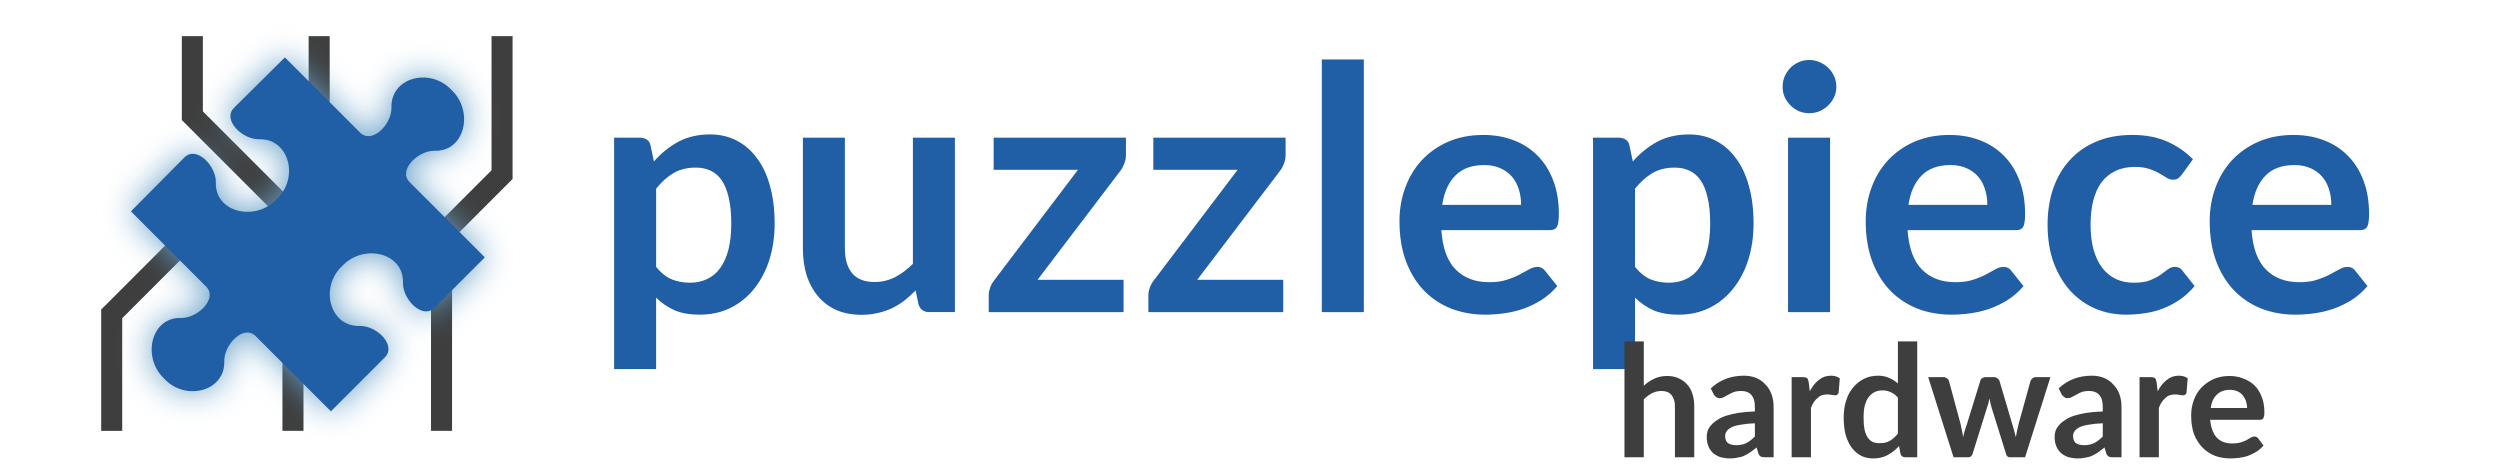
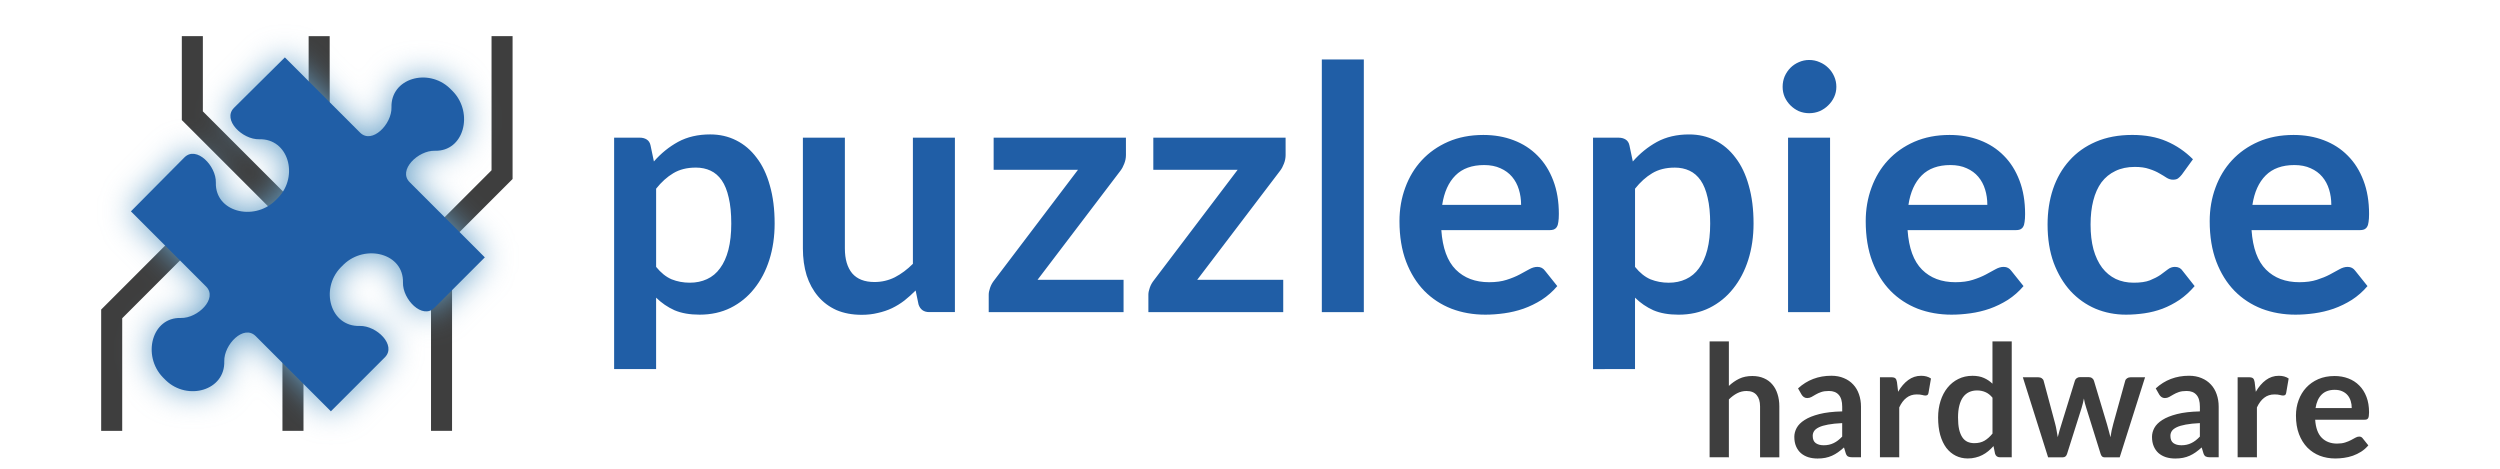
<svg xmlns="http://www.w3.org/2000/svg" width="512" height="96" viewBox="0 0 135.467 25.4" version="1.1" id="svg1">
  <defs id="defs1">
    <filter style="color-interpolation-filters:sRGB" id="filter1" x="-0.112" y="-0.112" width="1.224" height="1.224">
      <feGaussianBlur stdDeviation="0.893" id="feGaussianBlur1" />
    </filter>
  </defs>
  <g id="layer1" transform="translate(-19.62775,-135.8694)">
    <path d="m 52.905,155.869 v -12.54 h 1.391 q 0.221,0 0.378,0.101 0.157,0.101 0.203,0.313 l 0.184,0.875 q 0.571,-0.654 1.308,-1.06 0.746,-0.405 1.741,-0.405 0.774,0 1.41,0.322 0.645,0.322 1.106,0.94 0.47,0.608 0.719,1.511 0.258,0.894 0.258,2.055 0,1.06 -0.286,1.963 -0.286,0.903 -0.82,1.566 -0.525,0.663 -1.281,1.041 -0.746,0.369 -1.677,0.369 -0.802,0 -1.364,-0.24 -0.553,-0.249 -0.995,-0.682 v 3.87 z m 4.423,-10.918 q -0.709,0 -1.216,0.304 -0.498,0.295 -0.931,0.838 v 4.238 q 0.387,0.479 0.838,0.673 0.461,0.184 0.986,0.184 0.516,0 0.931,-0.193 0.424,-0.193 0.709,-0.59 0.295,-0.396 0.451,-0.995 0.157,-0.608 0.157,-1.428 0,-0.829 -0.138,-1.401 -0.129,-0.58 -0.378,-0.94 -0.249,-0.359 -0.608,-0.525 -0.35,-0.166 -0.802,-0.166 z m 8.081,-1.622 v 6.007 q 0,0.866 0.396,1.345 0.405,0.47 1.207,0.47 0.59,0 1.106,-0.258 0.516,-0.267 0.977,-0.728 v -6.837 h 2.276 v 9.453 h -1.391 q -0.442,0 -0.58,-0.415 l -0.157,-0.756 q -0.295,0.295 -0.608,0.544 -0.313,0.24 -0.673,0.415 -0.35,0.166 -0.765,0.258 -0.405,0.101 -0.875,0.101 -0.774,0 -1.373,-0.258 -0.59,-0.267 -0.995,-0.746 -0.405,-0.479 -0.617,-1.133 -0.203,-0.663 -0.203,-1.456 v -6.007 z m 15.23,0.94 q 0,0.24 -0.092,0.47 -0.083,0.221 -0.203,0.378 l -4.496,5.915 h 4.662 v 1.751 h -7.307 v -0.949 q 0,-0.157 0.074,-0.369 0.074,-0.221 0.23,-0.415 l 4.533,-5.98 h -4.57 v -1.741 h 7.168 z m 8.652,0 q 0,0.24 -0.092,0.47 -0.083,0.221 -0.203,0.378 l -4.496,5.915 h 4.662 v 1.751 h -7.307 v -0.949 q 0,-0.157 0.074,-0.369 0.074,-0.221 0.23,-0.415 l 4.533,-5.98 h -4.57 v -1.741 h 7.168 z m 4.238,-5.178 v 13.692 h -2.276 v -13.692 z m 6.477,4.091 q 0.894,0 1.64,0.286 0.756,0.286 1.299,0.838 0.544,0.544 0.848,1.345 0.304,0.792 0.304,1.815 0,0.258 -0.028,0.433 -0.018,0.166 -0.083,0.267 -0.055,0.092 -0.157,0.138 -0.101,0.037 -0.258,0.037 h -5.842 q 0.101,1.456 0.783,2.138 0.682,0.682 1.806,0.682 0.553,0 0.949,-0.129 0.405,-0.129 0.7,-0.286 0.304,-0.157 0.525,-0.286 0.23,-0.129 0.442,-0.129 0.138,0 0.24,0.055 0.101,0.055 0.175,0.157 l 0.663,0.829 q -0.378,0.442 -0.848,0.746 -0.47,0.295 -0.986,0.479 -0.507,0.175 -1.041,0.249 -0.525,0.074 -1.023,0.074 -0.986,0 -1.834,-0.322 -0.848,-0.332 -1.474,-0.967 -0.627,-0.645 -0.986,-1.585 -0.359,-0.949 -0.359,-2.193 0,-0.967 0.313,-1.815 0.313,-0.857 0.894,-1.483 0.59,-0.636 1.428,-1.004 0.848,-0.369 1.907,-0.369 z m 0.046,1.631 q -0.995,0 -1.557,0.562 -0.562,0.562 -0.719,1.594 h 4.275 q 0,-0.442 -0.12,-0.829 -0.12,-0.396 -0.369,-0.691 -0.249,-0.295 -0.627,-0.461 -0.378,-0.175 -0.885,-0.175 z m 5.897,11.057 v -12.54 h 1.391 q 0.221,0 0.378,0.101 0.157,0.101 0.203,0.313 l 0.184,0.875 q 0.571,-0.654 1.308,-1.06 0.746,-0.405 1.741,-0.405 0.774,0 1.41,0.322 0.645,0.322 1.106,0.94 0.47,0.608 0.719,1.511 0.258,0.894 0.258,2.055 0,1.06 -0.286,1.963 -0.286,0.903 -0.82,1.566 -0.525,0.663 -1.281,1.041 -0.746,0.369 -1.677,0.369 -0.802,0 -1.364,-0.24 -0.553,-0.249 -0.995,-0.682 v 3.87 z m 4.423,-10.918 q -0.709,0 -1.216,0.304 -0.498,0.295 -0.931,0.838 v 4.238 q 0.387,0.479 0.838,0.673 0.461,0.184 0.986,0.184 0.516,0 0.931,-0.193 0.424,-0.193 0.709,-0.59 0.295,-0.396 0.451,-0.995 0.157,-0.608 0.157,-1.428 0,-0.829 -0.138,-1.401 -0.129,-0.58 -0.378,-0.94 -0.249,-0.359 -0.608,-0.525 -0.35,-0.166 -0.802,-0.166 z m 8.421,-1.622 v 9.453 h -2.276 v -9.453 z m 0.341,-2.755 q 0,0.295 -0.12,0.553 -0.12,0.258 -0.322,0.451 -0.193,0.193 -0.461,0.313 -0.267,0.111 -0.571,0.111 -0.295,0 -0.562,-0.111 -0.258,-0.12 -0.451,-0.313 -0.194,-0.193 -0.313,-0.451 -0.111,-0.258 -0.111,-0.553 0,-0.304 0.111,-0.571 0.12,-0.267 0.313,-0.461 0.193,-0.193 0.451,-0.304 0.267,-0.12 0.562,-0.12 0.304,0 0.571,0.12 0.267,0.111 0.461,0.304 0.203,0.193 0.322,0.461 0.12,0.267 0.12,0.571 z m 6.136,2.607 q 0.894,0 1.64,0.286 0.756,0.286 1.299,0.838 0.544,0.544 0.848,1.345 0.304,0.792 0.304,1.815 0,0.258 -0.028,0.433 -0.018,0.166 -0.083,0.267 -0.055,0.092 -0.157,0.138 -0.101,0.037 -0.258,0.037 h -5.842 q 0.101,1.456 0.783,2.138 0.682,0.682 1.806,0.682 0.553,0 0.949,-0.129 0.405,-0.129 0.7,-0.286 0.304,-0.157 0.525,-0.286 0.23,-0.129 0.442,-0.129 0.138,0 0.24,0.055 0.101,0.055 0.175,0.157 l 0.663,0.829 q -0.378,0.442 -0.848,0.746 -0.47,0.295 -0.986,0.479 -0.507,0.175 -1.041,0.249 -0.525,0.074 -1.023,0.074 -0.986,0 -1.834,-0.322 -0.848,-0.332 -1.474,-0.967 -0.627,-0.645 -0.986,-1.585 -0.359,-0.949 -0.359,-2.193 0,-0.967 0.313,-1.815 0.313,-0.857 0.894,-1.483 0.59,-0.636 1.428,-1.004 0.848,-0.369 1.907,-0.369 z m 0.046,1.631 q -0.995,0 -1.557,0.562 -0.562,0.562 -0.719,1.594 h 4.275 q 0,-0.442 -0.12,-0.829 -0.12,-0.396 -0.369,-0.691 -0.249,-0.295 -0.627,-0.461 -0.378,-0.175 -0.885,-0.175 z m 12.54,0.516 q -0.101,0.129 -0.203,0.203 -0.092,0.074 -0.276,0.074 -0.175,0 -0.341,-0.101 -0.166,-0.111 -0.396,-0.24 -0.23,-0.138 -0.553,-0.24 -0.313,-0.111 -0.783,-0.111 -0.599,0 -1.05,0.221 -0.451,0.212 -0.756,0.617 -0.295,0.405 -0.442,0.986 -0.147,0.571 -0.147,1.299 0,0.756 0.157,1.345 0.166,0.59 0.47,0.995 0.304,0.396 0.737,0.608 0.433,0.203 0.977,0.203 0.544,0 0.875,-0.129 0.341,-0.138 0.571,-0.295 0.23,-0.166 0.396,-0.295 0.175,-0.138 0.387,-0.138 0.276,0 0.415,0.212 l 0.654,0.829 q -0.378,0.442 -0.82,0.746 -0.442,0.295 -0.921,0.479 -0.47,0.175 -0.977,0.249 -0.507,0.074 -1.004,0.074 -0.875,0 -1.649,-0.322 -0.774,-0.332 -1.354,-0.958 -0.571,-0.627 -0.912,-1.529 -0.332,-0.912 -0.332,-2.073 0,-1.041 0.295,-1.926 0.304,-0.894 0.885,-1.539 0.58,-0.654 1.437,-1.023 0.857,-0.369 1.972,-0.369 1.06,0 1.852,0.341 0.802,0.341 1.437,0.977 z m 6.053,-2.147 q 0.894,0 1.64,0.286 0.756,0.286 1.299,0.838 0.544,0.544 0.848,1.345 0.304,0.792 0.304,1.815 0,0.258 -0.028,0.433 -0.018,0.166 -0.083,0.267 -0.055,0.092 -0.157,0.138 -0.101,0.037 -0.258,0.037 h -5.842 q 0.101,1.456 0.783,2.138 0.682,0.682 1.806,0.682 0.553,0 0.949,-0.129 0.405,-0.129 0.7,-0.286 0.304,-0.157 0.525,-0.286 0.23,-0.129 0.442,-0.129 0.138,0 0.24,0.055 0.101,0.055 0.175,0.157 l 0.663,0.829 q -0.378,0.442 -0.848,0.746 -0.47,0.295 -0.986,0.479 -0.507,0.175 -1.041,0.249 -0.525,0.074 -1.023,0.074 -0.986,0 -1.834,-0.322 -0.848,-0.332 -1.474,-0.967 -0.627,-0.645 -0.986,-1.585 -0.359,-0.949 -0.359,-2.193 0,-0.967 0.313,-1.815 0.313,-0.857 0.894,-1.483 0.59,-0.636 1.428,-1.004 0.848,-0.369 1.907,-0.369 z m 0.046,1.631 q -0.995,0 -1.557,0.562 -0.562,0.562 -0.719,1.594 h 4.275 q 0,-0.442 -0.12,-0.829 -0.12,-0.396 -0.369,-0.691 -0.249,-0.295 -0.627,-0.461 -0.378,-0.175 -0.885,-0.175 z" id="text1" style="font-weight:bold;font-size:22.289px;line-height:26.97px;font-family:Lato;-inkscape-font-specification:'Lato Bold';fill:#205ea6;stroke-width:2.35;stroke-linecap:round;stroke-linejoin:round;paint-order:markers stroke fill" aria-label="puzzlepiece" />
-     <text xml:space="preserve" style="font-style:normal;font-variant:normal;font-weight:bold;font-stretch:normal;font-size:8.453px;line-height:5.558px;font-family:Lato;-inkscape-font-specification:'Lato Bold';text-align:center;writing-mode:lr-tb;direction:ltr;text-anchor:middle;fill:#3e3e3e;fill-opacity:1;stroke-width:1.093;paint-order:stroke markers fill" x="130" y="160.648" id="text2">
-       <tspan id="tspan2" style="font-style:normal;font-variant:normal;font-weight:bold;font-stretch:normal;font-family:Lato;-inkscape-font-specification:'Lato Bold';fill:#3e3e3e;fill-opacity:1;stroke-width:1.093" x="130" y="160.648">hardware</tspan>
-     </text>
+     <path d="m 112.266,160.648 v -6.28 h 1.044 v 2.413 q 0.254,-0.241 0.558,-0.389 0.304,-0.148 0.714,-0.148 0.355,0 0.63,0.123 0.275,0.118 0.456,0.338 0.186,0.216 0.279,0.52 0.097,0.3 0.097,0.664 v 2.76 h -1.044 v -2.76 q 0,-0.397 -0.186,-0.613 -0.182,-0.22 -0.549,-0.22 -0.27,0 -0.507,0.123 -0.237,0.123 -0.448,0.334 v 3.136 z m 8.203,0 h -0.469 q -0.148,0 -0.232,-0.042 -0.085,-0.046 -0.127,-0.182 l -0.093,-0.309 q -0.165,0.148 -0.325,0.262 -0.156,0.11 -0.325,0.186 -0.169,0.076 -0.359,0.114 -0.19,0.038 -0.423,0.038 -0.275,0 -0.507,-0.072 -0.232,-0.076 -0.402,-0.224 -0.165,-0.148 -0.258,-0.368 -0.093,-0.22 -0.093,-0.511 0,-0.245 0.127,-0.482 0.131,-0.241 0.431,-0.431 0.3,-0.194 0.799,-0.321 0.499,-0.127 1.238,-0.144 v -0.254 q 0,-0.435 -0.186,-0.642 -0.182,-0.211 -0.533,-0.211 -0.254,0 -0.423,0.059 -0.169,0.059 -0.296,0.135 -0.123,0.072 -0.228,0.131 -0.106,0.059 -0.232,0.059 -0.106,0 -0.182,-0.055 -0.076,-0.055 -0.123,-0.135 l -0.19,-0.334 q 0.748,-0.685 1.805,-0.685 0.38,0 0.676,0.127 0.3,0.123 0.507,0.347 0.207,0.22 0.313,0.528 0.11,0.309 0.11,0.676 z m -2.029,-0.651 q 0.161,0 0.296,-0.03 0.135,-0.03 0.254,-0.089 0.123,-0.059 0.232,-0.144 0.114,-0.089 0.228,-0.207 v -0.731 q -0.456,0.021 -0.765,0.08 -0.304,0.055 -0.49,0.144 -0.186,0.089 -0.266,0.207 -0.076,0.118 -0.076,0.258 0,0.275 0.161,0.393 0.165,0.118 0.427,0.118 z m 3.056,0.651 v -4.336 h 0.613 q 0.161,0 0.224,0.059 0.063,0.059 0.085,0.203 l 0.063,0.524 q 0.232,-0.402 0.545,-0.634 0.313,-0.232 0.702,-0.232 0.321,0 0.533,0.148 l -0.135,0.782 q -0.013,0.076 -0.055,0.11 -0.042,0.03 -0.114,0.03 -0.063,0 -0.173,-0.03 -0.11,-0.03 -0.292,-0.03 -0.325,0 -0.558,0.182 -0.232,0.177 -0.393,0.524 v 2.701 z m 6.504,0 q -0.203,0 -0.266,-0.19 l -0.085,-0.418 q -0.135,0.152 -0.283,0.275 -0.148,0.123 -0.321,0.211 -0.169,0.089 -0.368,0.135 -0.194,0.051 -0.423,0.051 -0.355,0 -0.651,-0.148 -0.296,-0.148 -0.511,-0.427 -0.211,-0.283 -0.33,-0.697 -0.114,-0.414 -0.114,-0.947 0,-0.482 0.131,-0.896 0.131,-0.414 0.376,-0.718 0.245,-0.304 0.587,-0.473 0.342,-0.173 0.769,-0.173 0.363,0 0.621,0.118 0.258,0.114 0.461,0.309 v -2.291 h 1.044 v 6.28 z m -1.39,-0.765 q 0.325,0 0.554,-0.135 0.228,-0.135 0.431,-0.385 v -1.944 q -0.178,-0.216 -0.389,-0.304 -0.207,-0.089 -0.448,-0.089 -0.237,0 -0.431,0.089 -0.19,0.089 -0.325,0.27 -0.131,0.178 -0.203,0.456 -0.072,0.275 -0.072,0.651 0,0.38 0.059,0.647 0.063,0.262 0.177,0.431 0.114,0.165 0.279,0.241 0.165,0.072 0.368,0.072 z m 2.629,-3.571 h 0.828 q 0.118,0 0.199,0.055 0.08,0.055 0.101,0.139 l 0.621,2.316 q 0.051,0.19 0.08,0.372 0.034,0.182 0.063,0.363 0.046,-0.182 0.097,-0.363 0.055,-0.182 0.114,-0.372 l 0.718,-2.324 q 0.025,-0.085 0.101,-0.139 0.076,-0.055 0.178,-0.055 h 0.461 q 0.114,0 0.19,0.055 0.076,0.055 0.101,0.139 l 0.71,2.367 q 0.055,0.182 0.097,0.355 0.046,0.169 0.089,0.342 0.03,-0.182 0.063,-0.363 0.038,-0.182 0.093,-0.376 l 0.642,-2.316 q 0.021,-0.085 0.101,-0.139 0.08,-0.055 0.186,-0.055 h 0.79 l -1.374,4.336 h -0.841 q -0.135,0 -0.194,-0.186 l -0.782,-2.506 q -0.038,-0.123 -0.072,-0.245 -0.03,-0.127 -0.051,-0.249 -0.025,0.127 -0.055,0.254 -0.03,0.123 -0.068,0.249 l -0.79,2.498 q -0.059,0.186 -0.228,0.186 h -0.799 z m 10.612,4.336 h -0.469 q -0.148,0 -0.232,-0.042 -0.085,-0.046 -0.127,-0.182 l -0.093,-0.309 q -0.165,0.148 -0.325,0.262 -0.156,0.11 -0.325,0.186 -0.169,0.076 -0.359,0.114 -0.19,0.038 -0.423,0.038 -0.275,0 -0.507,-0.072 -0.232,-0.076 -0.402,-0.224 -0.165,-0.148 -0.258,-0.368 -0.093,-0.22 -0.093,-0.511 0,-0.245 0.127,-0.482 0.131,-0.241 0.431,-0.431 0.3,-0.194 0.799,-0.321 0.499,-0.127 1.238,-0.144 v -0.254 q 0,-0.435 -0.186,-0.642 -0.182,-0.211 -0.533,-0.211 -0.254,0 -0.423,0.059 -0.169,0.059 -0.296,0.135 -0.123,0.072 -0.228,0.131 -0.106,0.059 -0.232,0.059 -0.106,0 -0.182,-0.055 -0.076,-0.055 -0.123,-0.135 l -0.19,-0.334 q 0.748,-0.685 1.805,-0.685 0.38,0 0.676,0.127 0.3,0.123 0.507,0.347 0.207,0.22 0.313,0.528 0.11,0.309 0.11,0.676 z m -2.029,-0.651 q 0.161,0 0.296,-0.03 0.135,-0.03 0.254,-0.089 0.123,-0.059 0.232,-0.144 0.114,-0.089 0.228,-0.207 v -0.731 q -0.456,0.021 -0.765,0.08 -0.304,0.055 -0.49,0.144 -0.186,0.089 -0.266,0.207 -0.076,0.118 -0.076,0.258 0,0.275 0.161,0.393 0.165,0.118 0.427,0.118 z m 3.056,0.651 v -4.336 h 0.613 q 0.161,0 0.224,0.059 0.063,0.059 0.085,0.203 l 0.063,0.524 q 0.232,-0.402 0.545,-0.634 0.313,-0.232 0.702,-0.232 0.321,0 0.533,0.148 l -0.135,0.782 q -0.013,0.076 -0.055,0.11 -0.042,0.03 -0.114,0.03 -0.063,0 -0.173,-0.03 -0.11,-0.03 -0.292,-0.03 -0.325,0 -0.558,0.182 -0.232,0.177 -0.393,0.524 v 2.701 z m 5.245,-4.404 q 0.41,0 0.752,0.131 0.347,0.131 0.596,0.385 0.249,0.249 0.389,0.617 0.139,0.363 0.139,0.833 0,0.118 -0.013,0.199 -0.008,0.076 -0.038,0.123 -0.025,0.042 -0.072,0.063 -0.046,0.017 -0.118,0.017 h -2.679 q 0.046,0.668 0.359,0.981 0.313,0.313 0.828,0.313 0.254,0 0.435,-0.059 0.186,-0.059 0.321,-0.131 0.139,-0.072 0.241,-0.131 0.106,-0.059 0.203,-0.059 0.063,0 0.11,0.025 0.046,0.025 0.08,0.072 l 0.304,0.38 q -0.173,0.203 -0.389,0.342 -0.216,0.135 -0.452,0.22 -0.232,0.08 -0.478,0.114 -0.241,0.034 -0.469,0.034 -0.452,0 -0.841,-0.148 -0.389,-0.152 -0.676,-0.444 -0.287,-0.296 -0.452,-0.727 -0.165,-0.435 -0.165,-1.006 0,-0.444 0.144,-0.833 0.144,-0.393 0.41,-0.68 0.27,-0.292 0.655,-0.461 0.389,-0.169 0.875,-0.169 z m 0.021,0.748 q -0.456,0 -0.714,0.258 -0.258,0.258 -0.33,0.731 h 1.961 q 0,-0.203 -0.055,-0.38 -0.055,-0.182 -0.169,-0.317 -0.114,-0.135 -0.287,-0.211 -0.173,-0.08 -0.406,-0.08 z" id="text2" style="font-weight:bold;font-size:8.453px;line-height:5.558px;font-family:Lato;-inkscape-font-specification:'Lato Bold';text-align:center;text-anchor:middle;fill:#3e3e3e;stroke-width:1.093;paint-order:stroke markers fill" aria-label="hardware" />
    <g id="g8">
      <path style="fill:none;fill-opacity:1;stroke:#3e3e3e;stroke-width:1.14;stroke-opacity:1;paint-order:stroke markers fill" d="m 35.949,148.039 -5.899,-5.899 v -4.311" id="path2" />
      <path style="fill:none;fill-opacity:1;stroke:#3e3e3e;stroke-width:1.14;stroke-opacity:1;paint-order:stroke markers fill" d="m 36.922,143.34 v -5.511" id="path4" />
      <path style="fill:none;fill-opacity:1;stroke:#3e3e3e;stroke-width:1.14;stroke-opacity:1;paint-order:stroke markers fill" d="m 43.098,149.067 3.735,-3.735 v -7.503" id="path5" />
      <path style="fill:none;fill-opacity:1;stroke:#3e3e3e;stroke-width:1.14;stroke-opacity:1;paint-order:stroke markers fill" d="m 35.503,154.048 v 5.167" id="path6" />
      <path style="fill:none;fill-opacity:1;stroke:#3e3e3e;stroke-width:1.14;stroke-opacity:1;paint-order:stroke markers fill" d="m 30.051,148.507 -4.371,4.371 v 6.337" id="path7" />
      <path style="fill:none;fill-opacity:1;stroke:#3e3e3e;stroke-width:1.14;stroke-opacity:1;paint-order:stroke markers fill" d="m 43.553,150.506 v 8.709" id="path8" />
    </g>
    <path d="m 39.115,153.531 c -1.582,0.048 -2.157,-1.99 -1.031,-3.164 l 0.168,-0.168 c 1.175,-1.127 3.26,-0.599 3.212,0.983 -0.024,0.911 1.055,2.014 1.702,1.366 l 2.733,-2.733 -4.075,-4.075 c -0.647,-0.647 0.455,-1.726 1.366,-1.702 1.582,0.048 2.109,-2.037 0.983,-3.212 l -0.168,-0.168 c -1.175,-1.127 -3.212,-0.551 -3.164,1.031 0.024,0.911 -1.055,2.013 -1.702,1.366 l -4.075,-4.075 -2.757,2.733 c -0.647,0.647 0.455,1.726 1.366,1.702 1.582,-0.048 2.157,1.99 1.031,3.164 l -0.168,0.168 c -1.175,1.127 -3.26,0.599 -3.212,-0.983 0.024,-0.911 -1.055,-2.014 -1.702,-1.366 l -2.9,2.924 4.075,4.075 c 0.647,0.647 -0.455,1.726 -1.366,1.702 -1.582,-0.048 -2.109,2.037 -0.983,3.212 l 0.168,0.168 c 1.175,1.127 3.212,0.551 3.164,-1.031 -0.024,-0.911 1.055,-2.014 1.702,-1.366 l 4.075,4.075 2.924,-2.924 c 0.647,-0.647 -0.431,-1.726 -1.366,-1.702 z" fill="#003c70" id="path9" style="display:inline;mix-blend-mode:normal;fill:#66a0c8;stroke:none;stroke-width:0.24;filter:url(#filter1)" />
    <path d="m 39.115,153.531 c -1.582,0.048 -2.157,-1.99 -1.031,-3.164 l 0.168,-0.168 c 1.175,-1.127 3.26,-0.599 3.212,0.983 -0.024,0.911 1.055,2.014 1.702,1.366 l 2.733,-2.733 -4.075,-4.075 c -0.647,-0.647 0.455,-1.726 1.366,-1.702 1.582,0.048 2.109,-2.037 0.983,-3.212 l -0.168,-0.168 c -1.175,-1.127 -3.212,-0.551 -3.164,1.031 0.024,0.911 -1.055,2.013 -1.702,1.366 l -4.075,-4.075 -2.757,2.733 c -0.647,0.647 0.455,1.726 1.366,1.702 1.582,-0.048 2.157,1.99 1.031,3.164 l -0.168,0.168 c -1.175,1.127 -3.26,0.599 -3.212,-0.983 0.024,-0.911 -1.055,-2.014 -1.702,-1.366 l -2.9,2.924 4.075,4.075 c 0.647,0.647 -0.455,1.726 -1.366,1.702 -1.582,-0.048 -2.109,2.037 -0.983,3.212 l 0.168,0.168 c 1.175,1.127 3.212,0.551 3.164,-1.031 -0.024,-0.911 1.055,-2.014 1.702,-1.366 l 4.075,4.075 2.924,-2.924 c 0.647,-0.647 -0.431,-1.726 -1.366,-1.702 z" fill="#003c70" id="path1" style="fill:#205ea6;stroke-width:0.24" />
  </g>
</svg>
